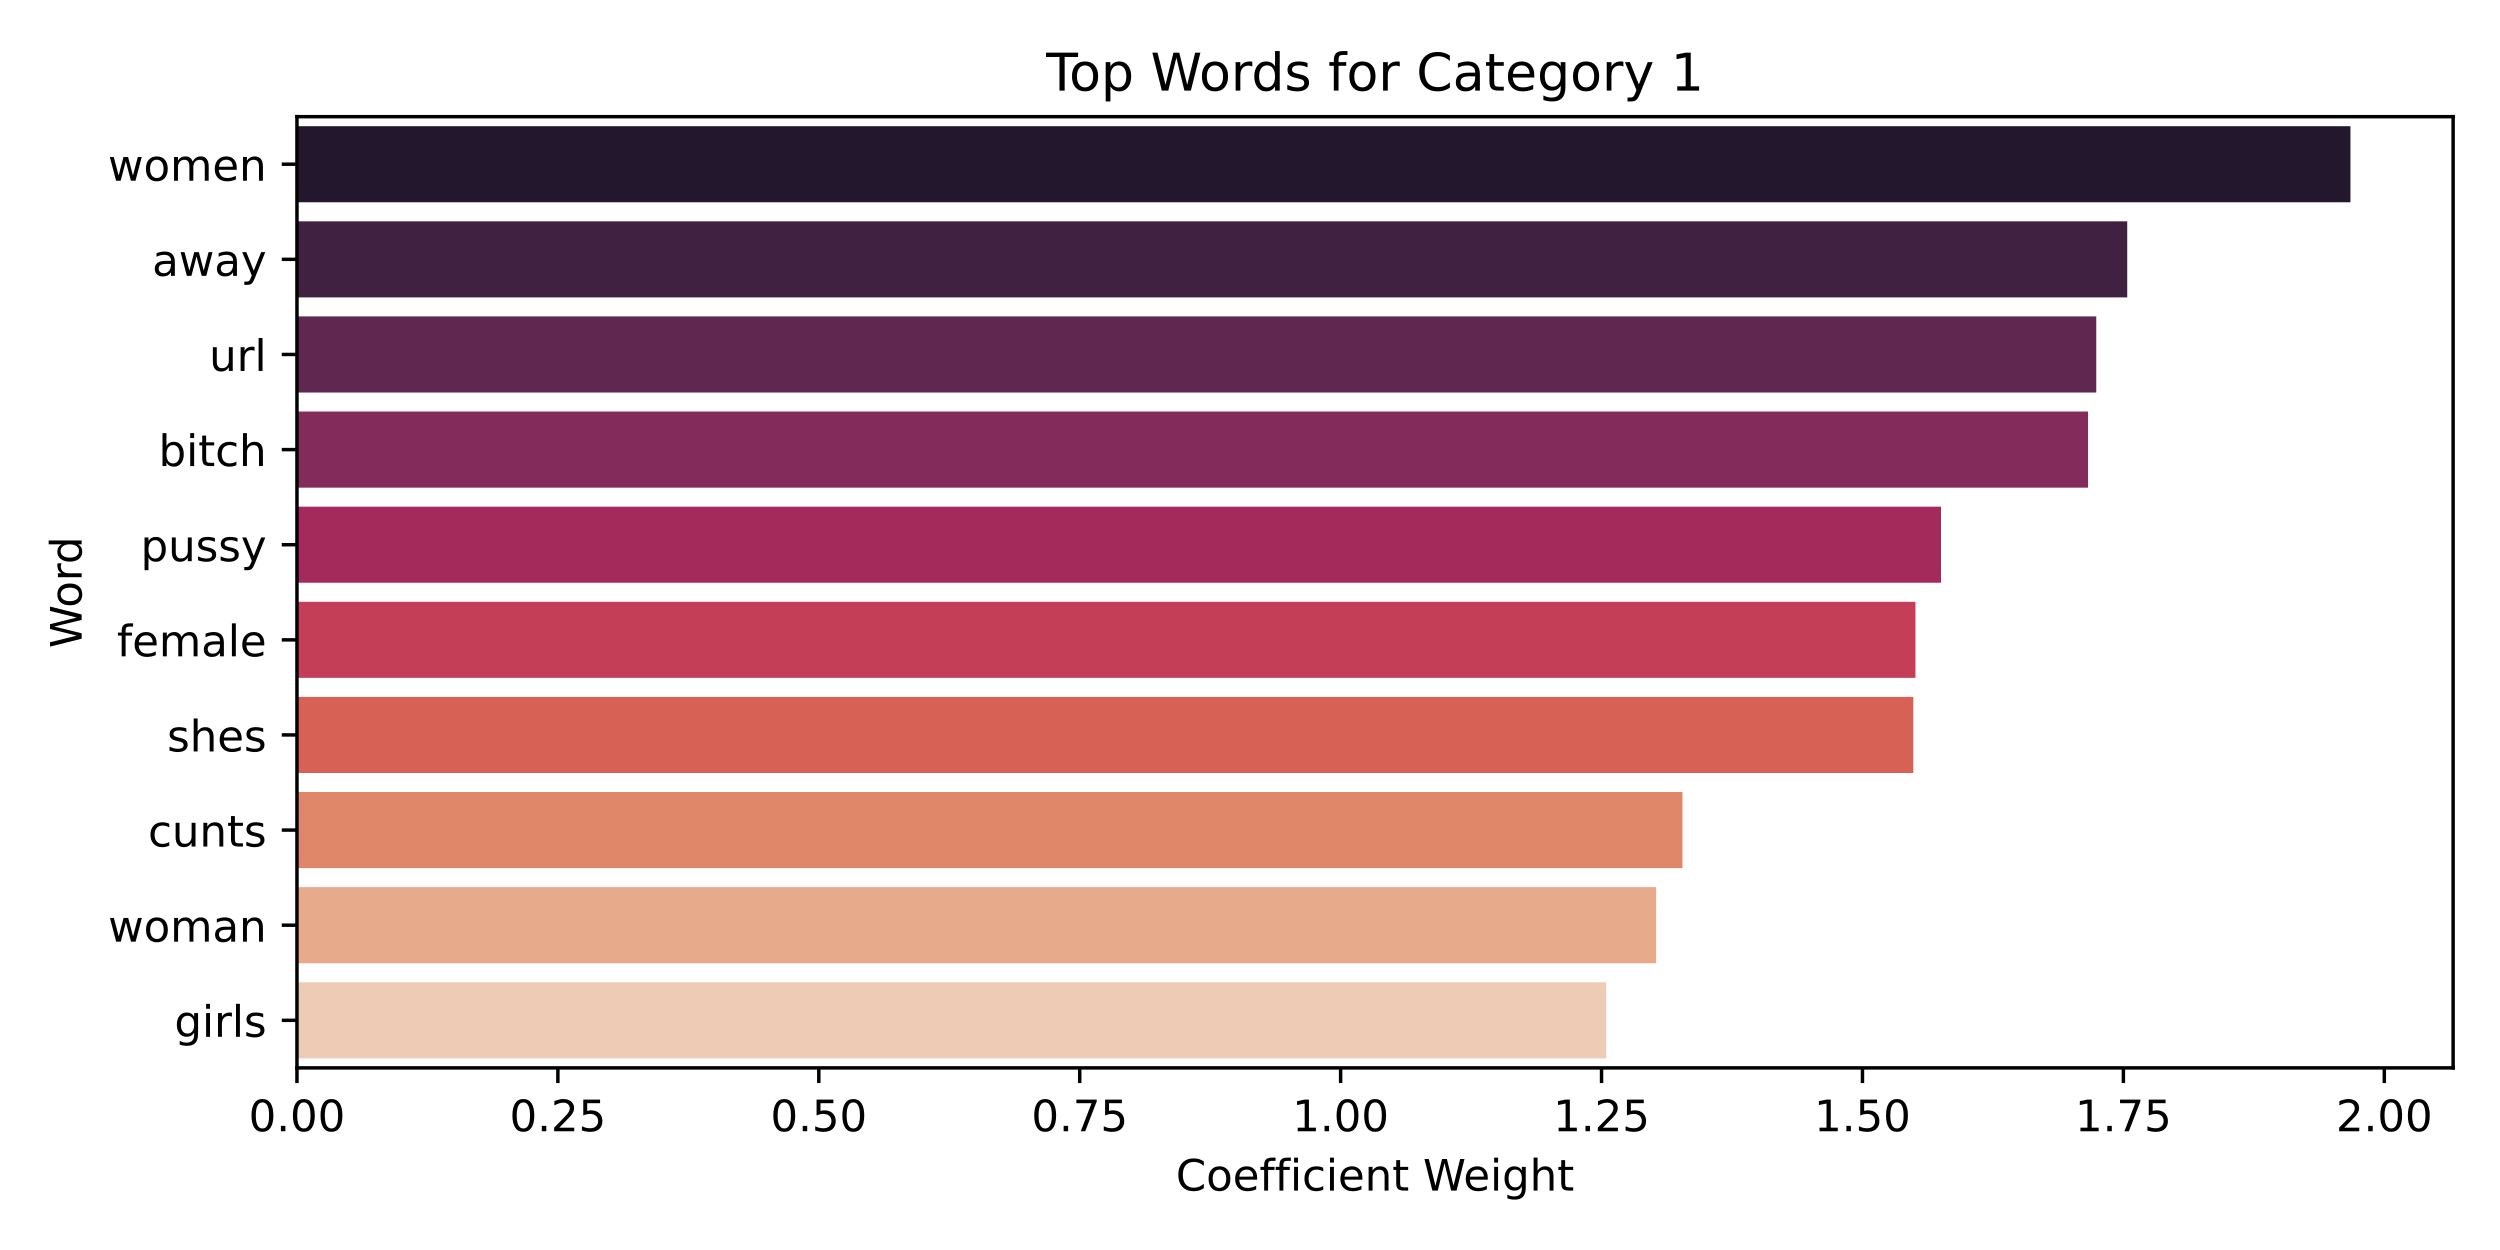
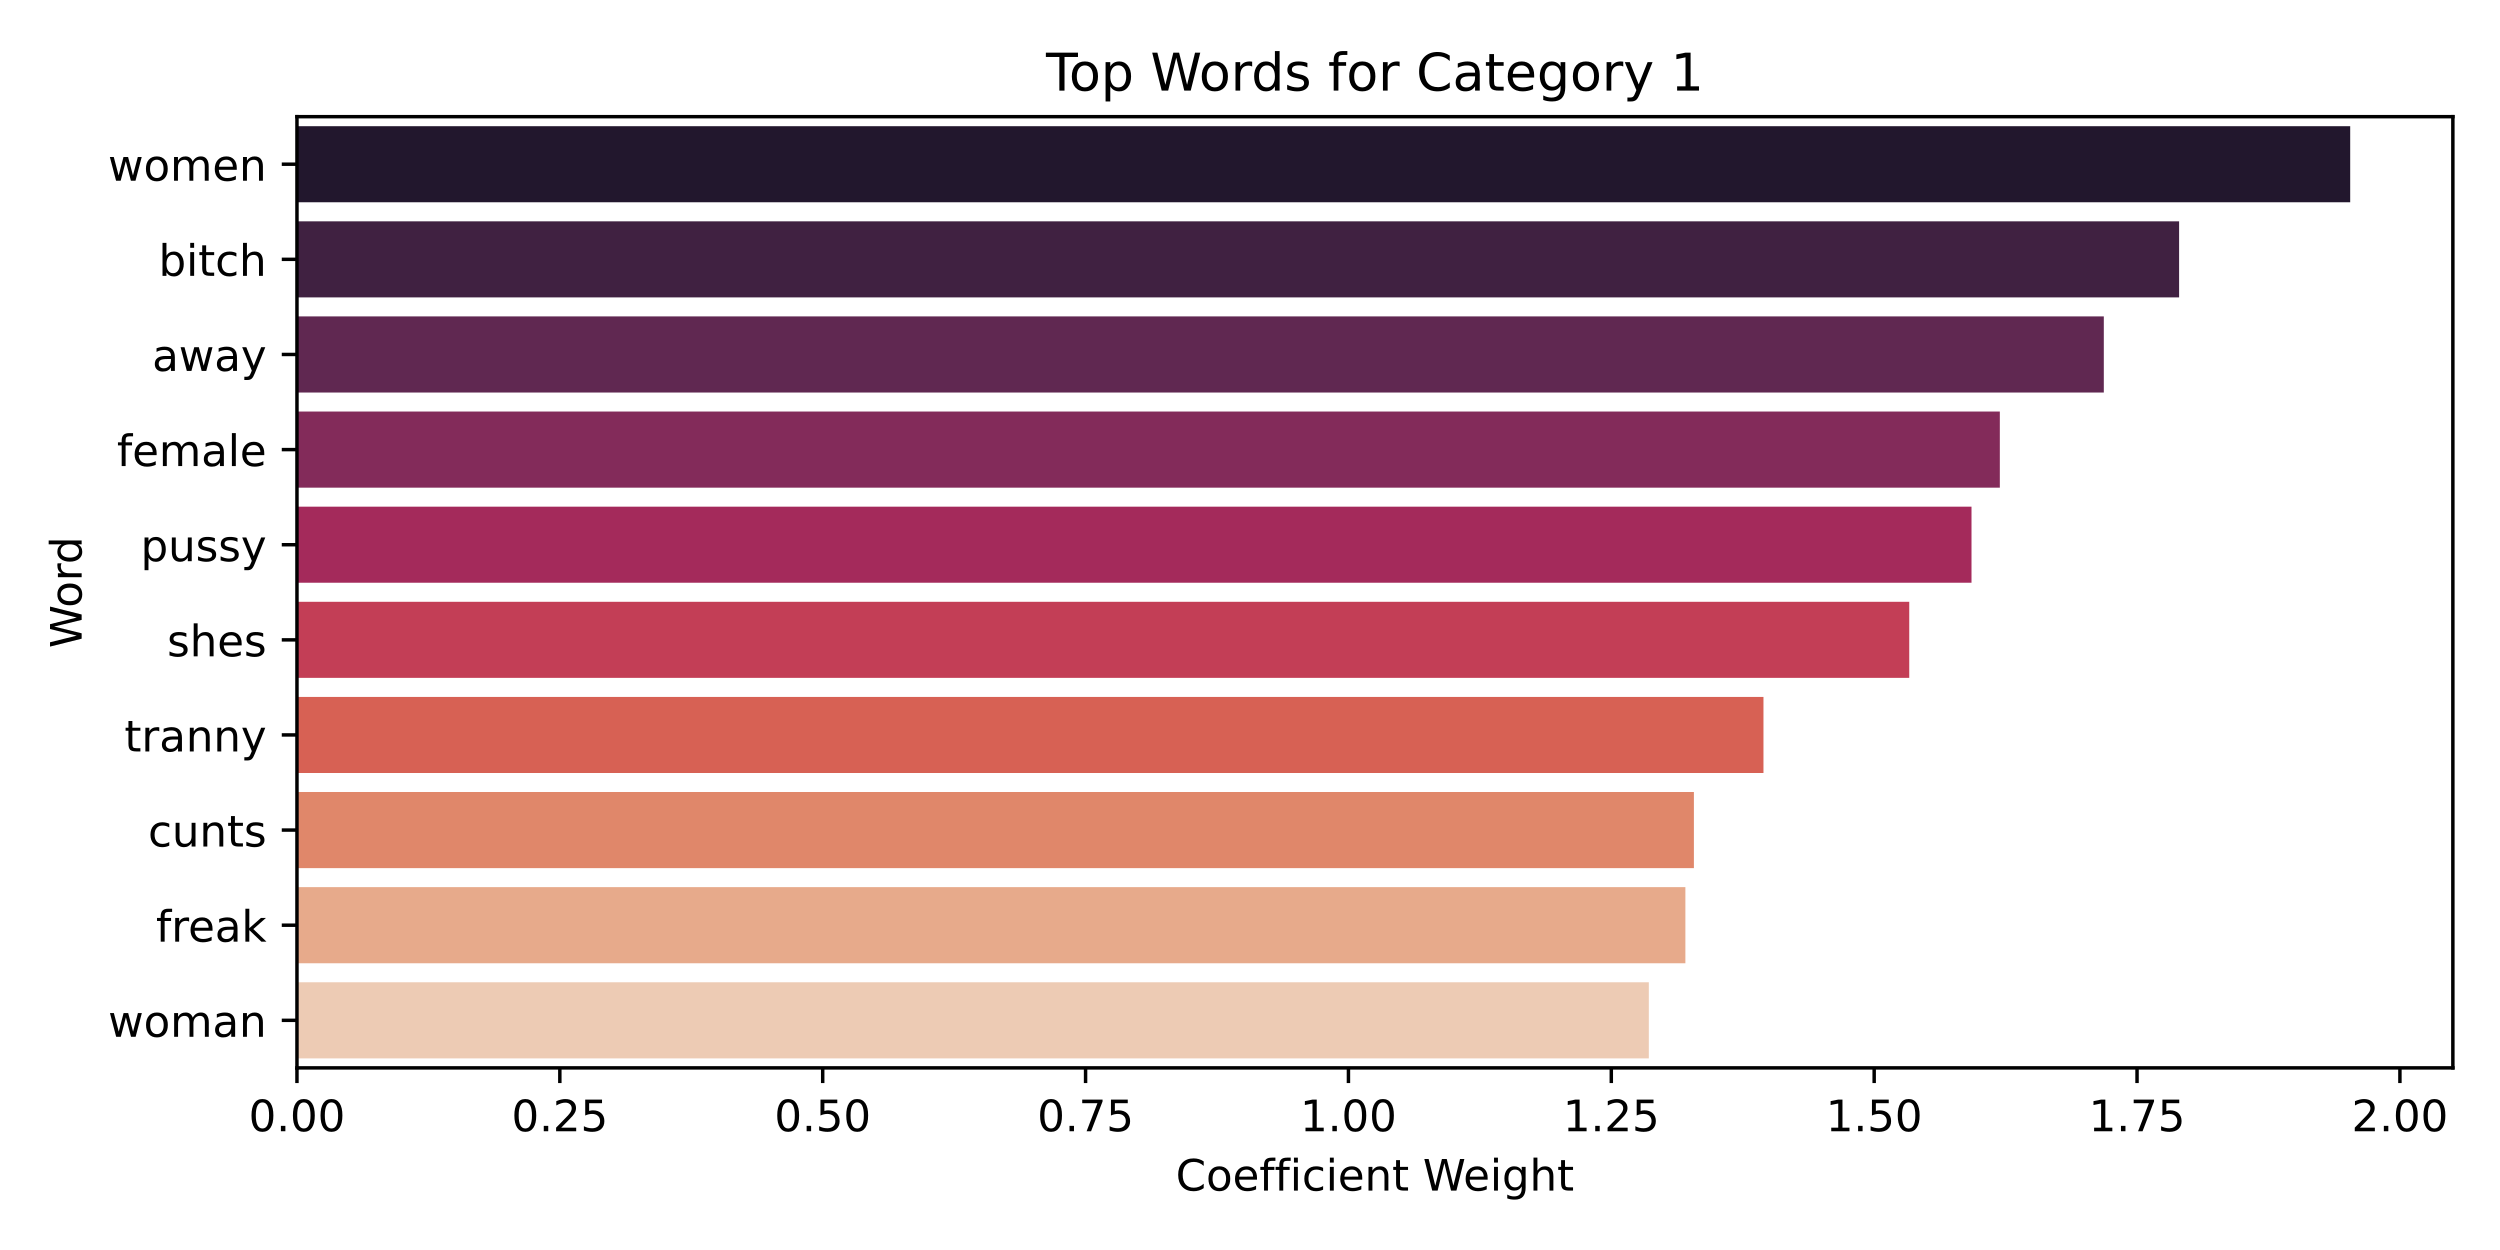
<svg xmlns="http://www.w3.org/2000/svg" xmlns:xlink="http://www.w3.org/1999/xlink" width="576pt" height="288pt" viewBox="0 0 576 288" version="1.1">
  <defs>
    <style type="text/css">*{stroke-linejoin: round; stroke-linecap: butt}</style>
  </defs>
  <g id="figure_1">
    <g id="patch_1">
      <path d="M 0 288  L 576 288  L 576 0  L 0 0  z " style="fill: #ffffff" />
    </g>
    <g id="axes_1">
      <g id="patch_2">
-         <path d="M 68.42 246.04  L 565.2 246.04  L 565.2 26.88  L 68.42 26.88  z " style="fill: #ffffff" />
+         <path d="M 68.42 246.04  L 565.14 246.04  L 565.14 26.88  L 68.42 26.88  z " style="fill: #ffffff" />
      </g>
      <g id="patch_3">
-         <path d="M 68.42 29.072  L 541.544 29.072  L 541.544 46.604  L 68.42 46.604  z " clip-path="url(#peabfa1c159)" style="fill: #22172d" />
+         <path d="M 68.42 29.072  L 541.486 29.072  L 541.486 46.604  L 68.42 46.604  z " clip-path="url(#p0c56b482a0)" style="fill: #22172d" />
      </g>
      <g id="patch_4">
-         <path d="M 68.42 50.988  L 490.115 50.988  L 490.115 68.52  L 68.42 68.52  z " clip-path="url(#peabfa1c159)" style="fill: #402141" />
+         <path d="M 68.42 50.988  L 502.064 50.988  L 502.064 68.52  L 68.42 68.52  z " clip-path="url(#p0c56b482a0)" style="fill: #402141" />
      </g>
      <g id="patch_5">
-         <path d="M 68.42 72.904  L 482.981 72.904  L 482.981 90.436  L 68.42 90.436  z " clip-path="url(#peabfa1c159)" style="fill: #602851" />
+         <path d="M 68.42 72.904  L 484.718 72.904  L 484.718 90.436  L 68.42 90.436  z " clip-path="url(#p0c56b482a0)" style="fill: #602851" />
      </g>
      <g id="patch_6">
-         <path d="M 68.42 94.82  L 481.088 94.82  L 481.088 112.352  L 68.42 112.352  z " clip-path="url(#peabfa1c159)" style="fill: #832b5a" />
+         <path d="M 68.42 94.82  L 460.761 94.82  L 460.761 112.352  L 68.42 112.352  z " clip-path="url(#p0c56b482a0)" style="fill: #832b5a" />
      </g>
      <g id="patch_7">
-         <path d="M 68.42 116.736  L 447.207 116.736  L 447.207 134.268  L 68.42 134.268  z " clip-path="url(#peabfa1c159)" style="fill: #a42a5b" />
+         <path d="M 68.42 116.736  L 454.235 116.736  L 454.235 134.268  L 68.42 134.268  z " clip-path="url(#p0c56b482a0)" style="fill: #a42a5b" />
      </g>
      <g id="patch_8">
-         <path d="M 68.42 138.652  L 441.323 138.652  L 441.323 156.184  L 68.42 156.184  z " clip-path="url(#peabfa1c159)" style="fill: #c33e56" />
+         <path d="M 68.42 138.652  L 439.891 138.652  L 439.891 156.184  L 68.42 156.184  z " clip-path="url(#p0c56b482a0)" style="fill: #c33e56" />
      </g>
      <g id="patch_9">
-         <path d="M 68.42 160.568  L 440.831 160.568  L 440.831 178.1  L 68.42 178.1  z " clip-path="url(#peabfa1c159)" style="fill: #d76154" />
+         <path d="M 68.42 160.568  L 406.302 160.568  L 406.302 178.1  L 68.42 178.1  z " clip-path="url(#p0c56b482a0)" style="fill: #d76154" />
      </g>
      <g id="patch_10">
-         <path d="M 68.42 182.484  L 387.643 182.484  L 387.643 200.016  L 68.42 200.016  z " clip-path="url(#peabfa1c159)" style="fill: #e0876a" />
+         <path d="M 68.42 182.484  L 390.274 182.484  L 390.274 200.016  L 68.42 200.016  z " clip-path="url(#p0c56b482a0)" style="fill: #e0876a" />
      </g>
      <g id="patch_11">
-         <path d="M 68.42 204.4  L 381.582 204.4  L 381.582 221.932  L 68.42 221.932  z " clip-path="url(#peabfa1c159)" style="fill: #e7aa8b" />
+         <path d="M 68.42 204.4  L 388.312 204.4  L 388.312 221.932  L 68.42 221.932  z " clip-path="url(#p0c56b482a0)" style="fill: #e7aa8b" />
      </g>
      <g id="patch_12">
-         <path d="M 68.42 226.316  L 370.076 226.316  L 370.076 243.848  L 68.42 243.848  z " clip-path="url(#peabfa1c159)" style="fill: #edcbb4" />
+         <path d="M 68.42 226.316  L 379.891 226.316  L 379.891 243.848  L 68.42 243.848  z " clip-path="url(#p0c56b482a0)" style="fill: #edcbb4" />
      </g>
      <g id="matplotlib.axis_1">
        <g id="xtick_1">
          <g id="line2d_1">
            <defs>
-               <path id="m243bfd0147" d="M 0 0  L 0 3.5  " style="stroke: #000000; stroke-width: 0.8" />
+               <path id="m1b0f724d17" d="M 0 0  L 0 3.5  " style="stroke: #000000; stroke-width: 0.8" />
            </defs>
            <g>
-               <use xlink:href="#m243bfd0147" x="68.42" y="246.04" style="stroke: #000000; stroke-width: 0.8" />
+               <use xlink:href="#m1b0f724d17" x="68.42" y="246.04" style="stroke: #000000; stroke-width: 0.8" />
            </g>
          </g>
          <g id="text_1">
            <g transform="translate(57.28719 260.6384) scale(0.1 -0.1)">
              <defs>
                <path id="DejaVuSans-30" d="M 2034 4250  Q 1547 4250 1301 3770  Q 1056 3291 1056 2328  Q 1056 1369 1301 889  Q 1547 409 2034 409  Q 2525 409 2770 889  Q 3016 1369 3016 2328  Q 3016 3291 2770 3770  Q 2525 4250 2034 4250  z M 2034 4750  Q 2819 4750 3233 4129  Q 3647 3509 3647 2328  Q 3647 1150 3233 529  Q 2819 -91 2034 -91  Q 1250 -91 836 529  Q 422 1150 422 2328  Q 422 3509 836 4129  Q 1250 4750 2034 4750  z " transform="scale(0.015625)" />
                <path id="DejaVuSans-2e" d="M 684 794  L 1344 794  L 1344 0  L 684 0  L 684 794  z " transform="scale(0.015625)" />
              </defs>
              <use xlink:href="#DejaVuSans-30" />
              <use xlink:href="#DejaVuSans-2e" transform="translate(63.62305 0)" />
              <use xlink:href="#DejaVuSans-30" transform="translate(95.41016 0)" />
              <use xlink:href="#DejaVuSans-30" transform="translate(159.0332 0)" />
            </g>
          </g>
        </g>
        <g id="xtick_2">
          <g id="line2d_2">
            <g>
-               <use xlink:href="#m243bfd0147" x="128.535" y="246.04" style="stroke: #000000; stroke-width: 0.8" />
+               <use xlink:href="#m1b0f724d17" x="128.985" y="246.04" style="stroke: #000000; stroke-width: 0.8" />
            </g>
          </g>
          <g id="text_2">
-             <g transform="translate(117.4024 260.6384) scale(0.1 -0.1)">
+             <g transform="translate(117.8521 260.6384) scale(0.1 -0.1)">
              <defs>
                <path id="DejaVuSans-32" d="M 1228 531  L 3431 531  L 3431 0  L 469 0  L 469 531  Q 828 903 1448 1529  Q 2069 2156 2228 2338  Q 2531 2678 2651 2914  Q 2772 3150 2772 3378  Q 2772 3750 2511 3984  Q 2250 4219 1831 4219  Q 1534 4219 1204 4116  Q 875 4013 500 3803  L 500 4441  Q 881 4594 1212 4672  Q 1544 4750 1819 4750  Q 2544 4750 2975 4387  Q 3406 4025 3406 3419  Q 3406 3131 3298 2873  Q 3191 2616 2906 2266  Q 2828 2175 2409 1742  Q 1991 1309 1228 531  z " transform="scale(0.015625)" />
                <path id="DejaVuSans-35" d="M 691 4666  L 3169 4666  L 3169 4134  L 1269 4134  L 1269 2991  Q 1406 3038 1543 3061  Q 1681 3084 1819 3084  Q 2600 3084 3056 2656  Q 3513 2228 3513 1497  Q 3513 744 3044 326  Q 2575 -91 1722 -91  Q 1428 -91 1123 -41  Q 819 9 494 109  L 494 744  Q 775 591 1075 516  Q 1375 441 1709 441  Q 2250 441 2565 725  Q 2881 1009 2881 1497  Q 2881 1984 2565 2268  Q 2250 2553 1709 2553  Q 1456 2553 1204 2497  Q 953 2441 691 2322  L 691 4666  z " transform="scale(0.015625)" />
              </defs>
              <use xlink:href="#DejaVuSans-30" />
              <use xlink:href="#DejaVuSans-2e" transform="translate(63.62305 0)" />
              <use xlink:href="#DejaVuSans-32" transform="translate(95.41016 0)" />
              <use xlink:href="#DejaVuSans-35" transform="translate(159.0332 0)" />
            </g>
          </g>
        </g>
        <g id="xtick_3">
          <g id="line2d_3">
            <g>
-               <use xlink:href="#m243bfd0147" x="188.651" y="246.04" style="stroke: #000000; stroke-width: 0.8" />
+               <use xlink:href="#m1b0f724d17" x="189.55" y="246.04" style="stroke: #000000; stroke-width: 0.8" />
            </g>
          </g>
          <g id="text_3">
-             <g transform="translate(177.5177 260.6384) scale(0.1 -0.1)">
+             <g transform="translate(178.4169 260.6384) scale(0.1 -0.1)">
              <use xlink:href="#DejaVuSans-30" />
              <use xlink:href="#DejaVuSans-2e" transform="translate(63.62305 0)" />
              <use xlink:href="#DejaVuSans-35" transform="translate(95.41016 0)" />
              <use xlink:href="#DejaVuSans-30" transform="translate(159.0332 0)" />
            </g>
          </g>
        </g>
        <g id="xtick_4">
          <g id="line2d_4">
            <g>
-               <use xlink:href="#m243bfd0147" x="248.766" y="246.04" style="stroke: #000000; stroke-width: 0.8" />
+               <use xlink:href="#m1b0f724d17" x="250.115" y="246.04" style="stroke: #000000; stroke-width: 0.8" />
            </g>
          </g>
          <g id="text_4">
-             <g transform="translate(237.633 260.6384) scale(0.1 -0.1)">
+             <g transform="translate(238.9818 260.6384) scale(0.1 -0.1)">
              <defs>
                <path id="DejaVuSans-37" d="M 525 4666  L 3525 4666  L 3525 4397  L 1831 0  L 1172 0  L 2766 4134  L 525 4134  L 525 4666  z " transform="scale(0.015625)" />
              </defs>
              <use xlink:href="#DejaVuSans-30" />
              <use xlink:href="#DejaVuSans-2e" transform="translate(63.62305 0)" />
              <use xlink:href="#DejaVuSans-37" transform="translate(95.41016 0)" />
              <use xlink:href="#DejaVuSans-35" transform="translate(159.0332 0)" />
            </g>
          </g>
        </g>
        <g id="xtick_5">
          <g id="line2d_5">
            <g>
-               <use xlink:href="#m243bfd0147" x="308.881" y="246.04" style="stroke: #000000; stroke-width: 0.8" />
+               <use xlink:href="#m1b0f724d17" x="310.68" y="246.04" style="stroke: #000000; stroke-width: 0.8" />
            </g>
          </g>
          <g id="text_5">
-             <g transform="translate(297.7482 260.6384) scale(0.1 -0.1)">
+             <g transform="translate(299.5467 260.6384) scale(0.1 -0.1)">
              <defs>
                <path id="DejaVuSans-31" d="M 794 531  L 1825 531  L 1825 4091  L 703 3866  L 703 4441  L 1819 4666  L 2450 4666  L 2450 531  L 3481 531  L 3481 0  L 794 0  L 794 531  z " transform="scale(0.015625)" />
              </defs>
              <use xlink:href="#DejaVuSans-31" />
              <use xlink:href="#DejaVuSans-2e" transform="translate(63.62305 0)" />
              <use xlink:href="#DejaVuSans-30" transform="translate(95.41016 0)" />
              <use xlink:href="#DejaVuSans-30" transform="translate(159.0332 0)" />
            </g>
          </g>
        </g>
        <g id="xtick_6">
          <g id="line2d_6">
            <g>
-               <use xlink:href="#m243bfd0147" x="368.996" y="246.04" style="stroke: #000000; stroke-width: 0.8" />
+               <use xlink:href="#m1b0f724d17" x="371.244" y="246.04" style="stroke: #000000; stroke-width: 0.8" />
            </g>
          </g>
          <g id="text_6">
-             <g transform="translate(357.8635 260.6384) scale(0.1 -0.1)">
+             <g transform="translate(360.1116 260.6384) scale(0.1 -0.1)">
              <use xlink:href="#DejaVuSans-31" />
              <use xlink:href="#DejaVuSans-2e" transform="translate(63.62305 0)" />
              <use xlink:href="#DejaVuSans-32" transform="translate(95.41016 0)" />
              <use xlink:href="#DejaVuSans-35" transform="translate(159.0332 0)" />
            </g>
          </g>
        </g>
        <g id="xtick_7">
          <g id="line2d_7">
            <g>
-               <use xlink:href="#m243bfd0147" x="429.112" y="246.04" style="stroke: #000000; stroke-width: 0.8" />
+               <use xlink:href="#m1b0f724d17" x="431.809" y="246.04" style="stroke: #000000; stroke-width: 0.8" />
            </g>
          </g>
          <g id="text_7">
-             <g transform="translate(417.9788 260.6384) scale(0.1 -0.1)">
+             <g transform="translate(420.6764 260.6384) scale(0.1 -0.1)">
              <use xlink:href="#DejaVuSans-31" />
              <use xlink:href="#DejaVuSans-2e" transform="translate(63.62305 0)" />
              <use xlink:href="#DejaVuSans-35" transform="translate(95.41016 0)" />
              <use xlink:href="#DejaVuSans-30" transform="translate(159.0332 0)" />
            </g>
          </g>
        </g>
        <g id="xtick_8">
          <g id="line2d_8">
            <g>
-               <use xlink:href="#m243bfd0147" x="489.227" y="246.04" style="stroke: #000000; stroke-width: 0.8" />
+               <use xlink:href="#m1b0f724d17" x="492.374" y="246.04" style="stroke: #000000; stroke-width: 0.8" />
            </g>
          </g>
          <g id="text_8">
-             <g transform="translate(478.094 260.6384) scale(0.1 -0.1)">
+             <g transform="translate(481.2413 260.6384) scale(0.1 -0.1)">
              <use xlink:href="#DejaVuSans-31" />
              <use xlink:href="#DejaVuSans-2e" transform="translate(63.62305 0)" />
              <use xlink:href="#DejaVuSans-37" transform="translate(95.41016 0)" />
              <use xlink:href="#DejaVuSans-35" transform="translate(159.0332 0)" />
            </g>
          </g>
        </g>
        <g id="xtick_9">
          <g id="line2d_9">
            <g>
-               <use xlink:href="#m243bfd0147" x="549.342" y="246.04" style="stroke: #000000; stroke-width: 0.8" />
+               <use xlink:href="#m1b0f724d17" x="552.939" y="246.04" style="stroke: #000000; stroke-width: 0.8" />
            </g>
          </g>
          <g id="text_9">
-             <g transform="translate(538.2093 260.6384) scale(0.1 -0.1)">
+             <g transform="translate(541.8062 260.6384) scale(0.1 -0.1)">
              <use xlink:href="#DejaVuSans-32" />
              <use xlink:href="#DejaVuSans-2e" transform="translate(63.62305 0)" />
              <use xlink:href="#DejaVuSans-30" transform="translate(95.41016 0)" />
              <use xlink:href="#DejaVuSans-30" transform="translate(159.0332 0)" />
            </g>
          </g>
        </g>
        <g id="text_10">
-           <g transform="translate(270.9217 274.3166) scale(0.1 -0.1)">
+           <g transform="translate(270.8916 274.3166) scale(0.1 -0.1)">
            <defs>
              <path id="DejaVuSans-43" d="M 4122 4306  L 4122 3641  Q 3803 3938 3442 4084  Q 3081 4231 2675 4231  Q 1875 4231 1450 3742  Q 1025 3253 1025 2328  Q 1025 1406 1450 917  Q 1875 428 2675 428  Q 3081 428 3442 575  Q 3803 722 4122 1019  L 4122 359  Q 3791 134 3420 21  Q 3050 -91 2638 -91  Q 1578 -91 968 557  Q 359 1206 359 2328  Q 359 3453 968 4101  Q 1578 4750 2638 4750  Q 3056 4750 3426 4639  Q 3797 4528 4122 4306  z " transform="scale(0.015625)" />
              <path id="DejaVuSans-6f" d="M 1959 3097  Q 1497 3097 1228 2736  Q 959 2375 959 1747  Q 959 1119 1226 758  Q 1494 397 1959 397  Q 2419 397 2687 759  Q 2956 1122 2956 1747  Q 2956 2369 2687 2733  Q 2419 3097 1959 3097  z M 1959 3584  Q 2709 3584 3137 3096  Q 3566 2609 3566 1747  Q 3566 888 3137 398  Q 2709 -91 1959 -91  Q 1206 -91 779 398  Q 353 888 353 1747  Q 353 2609 779 3096  Q 1206 3584 1959 3584  z " transform="scale(0.015625)" />
              <path id="DejaVuSans-65" d="M 3597 1894  L 3597 1613  L 953 1613  Q 991 1019 1311 708  Q 1631 397 2203 397  Q 2534 397 2845 478  Q 3156 559 3463 722  L 3463 178  Q 3153 47 2828 -22  Q 2503 -91 2169 -91  Q 1331 -91 842 396  Q 353 884 353 1716  Q 353 2575 817 3079  Q 1281 3584 2069 3584  Q 2775 3584 3186 3129  Q 3597 2675 3597 1894  z M 3022 2063  Q 3016 2534 2758 2815  Q 2500 3097 2075 3097  Q 1594 3097 1305 2825  Q 1016 2553 972 2059  L 3022 2063  z " transform="scale(0.015625)" />
              <path id="DejaVuSans-66" d="M 2375 4863  L 2375 4384  L 1825 4384  Q 1516 4384 1395 4259  Q 1275 4134 1275 3809  L 1275 3500  L 2222 3500  L 2222 3053  L 1275 3053  L 1275 0  L 697 0  L 697 3053  L 147 3053  L 147 3500  L 697 3500  L 697 3744  Q 697 4328 969 4595  Q 1241 4863 1831 4863  L 2375 4863  z " transform="scale(0.015625)" />
              <path id="DejaVuSans-69" d="M 603 3500  L 1178 3500  L 1178 0  L 603 0  L 603 3500  z M 603 4863  L 1178 4863  L 1178 4134  L 603 4134  L 603 4863  z " transform="scale(0.015625)" />
              <path id="DejaVuSans-63" d="M 3122 3366  L 3122 2828  Q 2878 2963 2633 3030  Q 2388 3097 2138 3097  Q 1578 3097 1268 2742  Q 959 2388 959 1747  Q 959 1106 1268 751  Q 1578 397 2138 397  Q 2388 397 2633 464  Q 2878 531 3122 666  L 3122 134  Q 2881 22 2623 -34  Q 2366 -91 2075 -91  Q 1284 -91 818 406  Q 353 903 353 1747  Q 353 2603 823 3093  Q 1294 3584 2113 3584  Q 2378 3584 2631 3529  Q 2884 3475 3122 3366  z " transform="scale(0.015625)" />
              <path id="DejaVuSans-6e" d="M 3513 2113  L 3513 0  L 2938 0  L 2938 2094  Q 2938 2591 2744 2837  Q 2550 3084 2163 3084  Q 1697 3084 1428 2787  Q 1159 2491 1159 1978  L 1159 0  L 581 0  L 581 3500  L 1159 3500  L 1159 2956  Q 1366 3272 1645 3428  Q 1925 3584 2291 3584  Q 2894 3584 3203 3211  Q 3513 2838 3513 2113  z " transform="scale(0.015625)" />
              <path id="DejaVuSans-74" d="M 1172 4494  L 1172 3500  L 2356 3500  L 2356 3053  L 1172 3053  L 1172 1153  Q 1172 725 1289 603  Q 1406 481 1766 481  L 2356 481  L 2356 0  L 1766 0  Q 1100 0 847 248  Q 594 497 594 1153  L 594 3053  L 172 3053  L 172 3500  L 594 3500  L 594 4494  L 1172 4494  z " transform="scale(0.015625)" />
              <path id="DejaVuSans-20" transform="scale(0.015625)" />
              <path id="DejaVuSans-57" d="M 213 4666  L 850 4666  L 1831 722  L 2809 4666  L 3519 4666  L 4500 722  L 5478 4666  L 6119 4666  L 4947 0  L 4153 0  L 3169 4050  L 2175 0  L 1381 0  L 213 4666  z " transform="scale(0.015625)" />
              <path id="DejaVuSans-67" d="M 2906 1791  Q 2906 2416 2648 2759  Q 2391 3103 1925 3103  Q 1463 3103 1205 2759  Q 947 2416 947 1791  Q 947 1169 1205 825  Q 1463 481 1925 481  Q 2391 481 2648 825  Q 2906 1169 2906 1791  z M 3481 434  Q 3481 -459 3084 -895  Q 2688 -1331 1869 -1331  Q 1566 -1331 1297 -1286  Q 1028 -1241 775 -1147  L 775 -588  Q 1028 -725 1275 -790  Q 1522 -856 1778 -856  Q 2344 -856 2625 -561  Q 2906 -266 2906 331  L 2906 616  Q 2728 306 2450 153  Q 2172 0 1784 0  Q 1141 0 747 490  Q 353 981 353 1791  Q 353 2603 747 3093  Q 1141 3584 1784 3584  Q 2172 3584 2450 3431  Q 2728 3278 2906 2969  L 2906 3500  L 3481 3500  L 3481 434  z " transform="scale(0.015625)" />
              <path id="DejaVuSans-68" d="M 3513 2113  L 3513 0  L 2938 0  L 2938 2094  Q 2938 2591 2744 2837  Q 2550 3084 2163 3084  Q 1697 3084 1428 2787  Q 1159 2491 1159 1978  L 1159 0  L 581 0  L 581 4863  L 1159 4863  L 1159 2956  Q 1366 3272 1645 3428  Q 1925 3584 2291 3584  Q 2894 3584 3203 3211  Q 3513 2838 3513 2113  z " transform="scale(0.015625)" />
            </defs>
            <use xlink:href="#DejaVuSans-43" />
            <use xlink:href="#DejaVuSans-6f" transform="translate(69.82422 0)" />
            <use xlink:href="#DejaVuSans-65" transform="translate(131.0059 0)" />
            <use xlink:href="#DejaVuSans-66" transform="translate(192.5293 0)" />
            <use xlink:href="#DejaVuSans-66" transform="translate(227.7344 0)" />
            <use xlink:href="#DejaVuSans-69" transform="translate(262.9395 0)" />
            <use xlink:href="#DejaVuSans-63" transform="translate(290.7227 0)" />
            <use xlink:href="#DejaVuSans-69" transform="translate(345.7031 0)" />
            <use xlink:href="#DejaVuSans-65" transform="translate(373.4863 0)" />
            <use xlink:href="#DejaVuSans-6e" transform="translate(435.0098 0)" />
            <use xlink:href="#DejaVuSans-74" transform="translate(498.3887 0)" />
            <use xlink:href="#DejaVuSans-20" transform="translate(537.5977 0)" />
            <use xlink:href="#DejaVuSans-57" transform="translate(569.3848 0)" />
            <use xlink:href="#DejaVuSans-65" transform="translate(662.3867 0)" />
            <use xlink:href="#DejaVuSans-69" transform="translate(723.9102 0)" />
            <use xlink:href="#DejaVuSans-67" transform="translate(751.6934 0)" />
            <use xlink:href="#DejaVuSans-68" transform="translate(815.1699 0)" />
            <use xlink:href="#DejaVuSans-74" transform="translate(878.5488 0)" />
          </g>
        </g>
      </g>
      <g id="matplotlib.axis_2">
        <g id="ytick_1">
          <g id="line2d_10">
            <defs>
-               <path id="m46f5276856" d="M 0 0  L -3.5 0  " style="stroke: #000000; stroke-width: 0.8" />
+               <path id="mfa5c049ee3" d="M 0 0  L -3.5 0  " style="stroke: #000000; stroke-width: 0.8" />
            </defs>
            <g>
-               <use xlink:href="#m46f5276856" x="68.42" y="37.838" style="stroke: #000000; stroke-width: 0.8" />
+               <use xlink:href="#mfa5c049ee3" x="68.42" y="37.838" style="stroke: #000000; stroke-width: 0.8" />
            </g>
          </g>
          <g id="text_11">
            <g transform="translate(24.89187 41.63722) scale(0.1 -0.1)">
              <defs>
                <path id="DejaVuSans-77" d="M 269 3500  L 844 3500  L 1563 769  L 2278 3500  L 2956 3500  L 3675 769  L 4391 3500  L 4966 3500  L 4050 0  L 3372 0  L 2619 2869  L 1863 0  L 1184 0  L 269 3500  z " transform="scale(0.015625)" />
                <path id="DejaVuSans-6d" d="M 3328 2828  Q 3544 3216 3844 3400  Q 4144 3584 4550 3584  Q 5097 3584 5394 3201  Q 5691 2819 5691 2113  L 5691 0  L 5113 0  L 5113 2094  Q 5113 2597 4934 2840  Q 4756 3084 4391 3084  Q 3944 3084 3684 2787  Q 3425 2491 3425 1978  L 3425 0  L 2847 0  L 2847 2094  Q 2847 2600 2669 2842  Q 2491 3084 2119 3084  Q 1678 3084 1418 2786  Q 1159 2488 1159 1978  L 1159 0  L 581 0  L 581 3500  L 1159 3500  L 1159 2956  Q 1356 3278 1631 3431  Q 1906 3584 2284 3584  Q 2666 3584 2933 3390  Q 3200 3197 3328 2828  z " transform="scale(0.015625)" />
              </defs>
              <use xlink:href="#DejaVuSans-77" />
              <use xlink:href="#DejaVuSans-6f" transform="translate(81.78711 0)" />
              <use xlink:href="#DejaVuSans-6d" transform="translate(142.9688 0)" />
              <use xlink:href="#DejaVuSans-65" transform="translate(240.3809 0)" />
              <use xlink:href="#DejaVuSans-6e" transform="translate(301.9043 0)" />
            </g>
          </g>
        </g>
        <g id="ytick_2">
          <g id="line2d_11">
            <g>
-               <use xlink:href="#m46f5276856" x="68.42" y="59.754" style="stroke: #000000; stroke-width: 0.8" />
+               <use xlink:href="#mfa5c049ee3" x="68.42" y="59.754" style="stroke: #000000; stroke-width: 0.8" />
            </g>
          </g>
          <g id="text_12">
-             <g transform="translate(35.06688 63.55322) scale(0.1 -0.1)">
-               <defs>
-                 <path id="DejaVuSans-61" d="M 2194 1759  Q 1497 1759 1228 1600  Q 959 1441 959 1056  Q 959 750 1161 570  Q 1363 391 1709 391  Q 2188 391 2477 730  Q 2766 1069 2766 1631  L 2766 1759  L 2194 1759  z M 3341 1997  L 3341 0  L 2766 0  L 2766 531  Q 2569 213 2275 61  Q 1981 -91 1556 -91  Q 1019 -91 701 211  Q 384 513 384 1019  Q 384 1609 779 1909  Q 1175 2209 1959 2209  L 2766 2209  L 2766 2266  Q 2766 2663 2505 2880  Q 2244 3097 1772 3097  Q 1472 3097 1187 3025  Q 903 2953 641 2809  L 641 3341  Q 956 3463 1253 3523  Q 1550 3584 1831 3584  Q 2591 3584 2966 3190  Q 3341 2797 3341 1997  z " transform="scale(0.015625)" />
-                 <path id="DejaVuSans-79" d="M 2059 -325  Q 1816 -950 1584 -1140  Q 1353 -1331 966 -1331  L 506 -1331  L 506 -850  L 844 -850  Q 1081 -850 1212 -737  Q 1344 -625 1503 -206  L 1606 56  L 191 3500  L 800 3500  L 1894 763  L 2988 3500  L 3597 3500  L 2059 -325  z " transform="scale(0.015625)" />
-               </defs>
-               <use xlink:href="#DejaVuSans-61" />
-               <use xlink:href="#DejaVuSans-77" transform="translate(61.2793 0)" />
-               <use xlink:href="#DejaVuSans-61" transform="translate(143.0664 0)" />
-               <use xlink:href="#DejaVuSans-79" transform="translate(204.3457 0)" />
-             </g>
-           </g>
-         </g>
-         <g id="ytick_3">
-           <g id="line2d_12">
-             <g>
-               <use xlink:href="#m46f5276856" x="68.42" y="81.67" style="stroke: #000000; stroke-width: 0.8" />
-             </g>
-           </g>
-           <g id="text_13">
-             <g transform="translate(48.19344 85.46922) scale(0.1 -0.1)">
-               <defs>
-                 <path id="DejaVuSans-75" d="M 544 1381  L 544 3500  L 1119 3500  L 1119 1403  Q 1119 906 1312 657  Q 1506 409 1894 409  Q 2359 409 2629 706  Q 2900 1003 2900 1516  L 2900 3500  L 3475 3500  L 3475 0  L 2900 0  L 2900 538  Q 2691 219 2414 64  Q 2138 -91 1772 -91  Q 1169 -91 856 284  Q 544 659 544 1381  z M 1991 3584  L 1991 3584  z " transform="scale(0.015625)" />
-                 <path id="DejaVuSans-72" d="M 2631 2963  Q 2534 3019 2420 3045  Q 2306 3072 2169 3072  Q 1681 3072 1420 2755  Q 1159 2438 1159 1844  L 1159 0  L 581 0  L 581 3500  L 1159 3500  L 1159 2956  Q 1341 3275 1631 3429  Q 1922 3584 2338 3584  Q 2397 3584 2469 3576  Q 2541 3569 2628 3553  L 2631 2963  z " transform="scale(0.015625)" />
-                 <path id="DejaVuSans-6c" d="M 603 4863  L 1178 4863  L 1178 0  L 603 0  L 603 4863  z " transform="scale(0.015625)" />
-               </defs>
-               <use xlink:href="#DejaVuSans-75" />
-               <use xlink:href="#DejaVuSans-72" transform="translate(63.37891 0)" />
-               <use xlink:href="#DejaVuSans-6c" transform="translate(104.4922 0)" />
-             </g>
-           </g>
-         </g>
-         <g id="ytick_4">
-           <g id="line2d_13">
-             <g>
-               <use xlink:href="#m46f5276856" x="68.42" y="103.586" style="stroke: #000000; stroke-width: 0.8" />
-             </g>
-           </g>
-           <g id="text_14">
-             <g transform="translate(36.53719 107.3852) scale(0.1 -0.1)">
+             <g transform="translate(36.53719 63.55322) scale(0.1 -0.1)">
              <defs>
                <path id="DejaVuSans-62" d="M 3116 1747  Q 3116 2381 2855 2742  Q 2594 3103 2138 3103  Q 1681 3103 1420 2742  Q 1159 2381 1159 1747  Q 1159 1113 1420 752  Q 1681 391 2138 391  Q 2594 391 2855 752  Q 3116 1113 3116 1747  z M 1159 2969  Q 1341 3281 1617 3432  Q 1894 3584 2278 3584  Q 2916 3584 3314 3078  Q 3713 2572 3713 1747  Q 3713 922 3314 415  Q 2916 -91 2278 -91  Q 1894 -91 1617 61  Q 1341 213 1159 525  L 1159 0  L 581 0  L 581 4863  L 1159 4863  L 1159 2969  z " transform="scale(0.015625)" />
              </defs>
              <use xlink:href="#DejaVuSans-62" />
              <use xlink:href="#DejaVuSans-69" transform="translate(63.47656 0)" />
              <use xlink:href="#DejaVuSans-74" transform="translate(91.25977 0)" />
              <use xlink:href="#DejaVuSans-63" transform="translate(130.4688 0)" />
              <use xlink:href="#DejaVuSans-68" transform="translate(185.4492 0)" />
            </g>
          </g>
        </g>
-         <g id="ytick_5">
-           <g id="line2d_14">
-             <g>
-               <use xlink:href="#m46f5276856" x="68.42" y="125.502" style="stroke: #000000; stroke-width: 0.8" />
-             </g>
-           </g>
-           <g id="text_15">
-             <g transform="translate(32.39656 129.3012) scale(0.1 -0.1)">
-               <defs>
-                 <path id="DejaVuSans-70" d="M 1159 525  L 1159 -1331  L 581 -1331  L 581 3500  L 1159 3500  L 1159 2969  Q 1341 3281 1617 3432  Q 1894 3584 2278 3584  Q 2916 3584 3314 3078  Q 3713 2572 3713 1747  Q 3713 922 3314 415  Q 2916 -91 2278 -91  Q 1894 -91 1617 61  Q 1341 213 1159 525  z M 3116 1747  Q 3116 2381 2855 2742  Q 2594 3103 2138 3103  Q 1681 3103 1420 2742  Q 1159 2381 1159 1747  Q 1159 1113 1420 752  Q 1681 391 2138 391  Q 2594 391 2855 752  Q 3116 1113 3116 1747  z " transform="scale(0.015625)" />
-                 <path id="DejaVuSans-73" d="M 2834 3397  L 2834 2853  Q 2591 2978 2328 3040  Q 2066 3103 1784 3103  Q 1356 3103 1142 2972  Q 928 2841 928 2578  Q 928 2378 1081 2264  Q 1234 2150 1697 2047  L 1894 2003  Q 2506 1872 2764 1633  Q 3022 1394 3022 966  Q 3022 478 2636 193  Q 2250 -91 1575 -91  Q 1294 -91 989 -36  Q 684 19 347 128  L 347 722  Q 666 556 975 473  Q 1284 391 1588 391  Q 1994 391 2212 530  Q 2431 669 2431 922  Q 2431 1156 2273 1281  Q 2116 1406 1581 1522  L 1381 1569  Q 847 1681 609 1914  Q 372 2147 372 2553  Q 372 3047 722 3315  Q 1072 3584 1716 3584  Q 2034 3584 2315 3537  Q 2597 3491 2834 3397  z " transform="scale(0.015625)" />
-               </defs>
-               <use xlink:href="#DejaVuSans-70" />
-               <use xlink:href="#DejaVuSans-75" transform="translate(63.47656 0)" />
-               <use xlink:href="#DejaVuSans-73" transform="translate(126.8555 0)" />
-               <use xlink:href="#DejaVuSans-73" transform="translate(178.9551 0)" />
-               <use xlink:href="#DejaVuSans-79" transform="translate(231.0547 0)" />
-             </g>
-           </g>
-         </g>
-         <g id="ytick_6">
-           <g id="line2d_15">
-             <g>
-               <use xlink:href="#m46f5276856" x="68.42" y="147.418" style="stroke: #000000; stroke-width: 0.8" />
-             </g>
-           </g>
-           <g id="text_16">
-             <g transform="translate(26.94656 151.2172) scale(0.1 -0.1)">
+         <g id="ytick_3">
+           <g id="line2d_12">
+             <g>
+               <use xlink:href="#mfa5c049ee3" x="68.42" y="81.67" style="stroke: #000000; stroke-width: 0.8" />
+             </g>
+           </g>
+           <g id="text_13">
+             <g transform="translate(35.06688 85.46922) scale(0.1 -0.1)">
+               <defs>
+                 <path id="DejaVuSans-61" d="M 2194 1759  Q 1497 1759 1228 1600  Q 959 1441 959 1056  Q 959 750 1161 570  Q 1363 391 1709 391  Q 2188 391 2477 730  Q 2766 1069 2766 1631  L 2766 1759  L 2194 1759  z M 3341 1997  L 3341 0  L 2766 0  L 2766 531  Q 2569 213 2275 61  Q 1981 -91 1556 -91  Q 1019 -91 701 211  Q 384 513 384 1019  Q 384 1609 779 1909  Q 1175 2209 1959 2209  L 2766 2209  L 2766 2266  Q 2766 2663 2505 2880  Q 2244 3097 1772 3097  Q 1472 3097 1187 3025  Q 903 2953 641 2809  L 641 3341  Q 956 3463 1253 3523  Q 1550 3584 1831 3584  Q 2591 3584 2966 3190  Q 3341 2797 3341 1997  z " transform="scale(0.015625)" />
+                 <path id="DejaVuSans-79" d="M 2059 -325  Q 1816 -950 1584 -1140  Q 1353 -1331 966 -1331  L 506 -1331  L 506 -850  L 844 -850  Q 1081 -850 1212 -737  Q 1344 -625 1503 -206  L 1606 56  L 191 3500  L 800 3500  L 1894 763  L 2988 3500  L 3597 3500  L 2059 -325  z " transform="scale(0.015625)" />
+               </defs>
+               <use xlink:href="#DejaVuSans-61" />
+               <use xlink:href="#DejaVuSans-77" transform="translate(61.2793 0)" />
+               <use xlink:href="#DejaVuSans-61" transform="translate(143.0664 0)" />
+               <use xlink:href="#DejaVuSans-79" transform="translate(204.3457 0)" />
+             </g>
+           </g>
+         </g>
+         <g id="ytick_4">
+           <g id="line2d_13">
+             <g>
+               <use xlink:href="#mfa5c049ee3" x="68.42" y="103.586" style="stroke: #000000; stroke-width: 0.8" />
+             </g>
+           </g>
+           <g id="text_14">
+             <g transform="translate(26.94656 107.3852) scale(0.1 -0.1)">
+               <defs>
+                 <path id="DejaVuSans-6c" d="M 603 4863  L 1178 4863  L 1178 0  L 603 0  L 603 4863  z " transform="scale(0.015625)" />
+               </defs>
              <use xlink:href="#DejaVuSans-66" />
              <use xlink:href="#DejaVuSans-65" transform="translate(35.20508 0)" />
              <use xlink:href="#DejaVuSans-6d" transform="translate(96.72852 0)" />
              <use xlink:href="#DejaVuSans-61" transform="translate(194.1406 0)" />
              <use xlink:href="#DejaVuSans-6c" transform="translate(255.4199 0)" />
              <use xlink:href="#DejaVuSans-65" transform="translate(283.2031 0)" />
            </g>
          </g>
        </g>
-         <g id="ytick_7">
-           <g id="line2d_16">
-             <g>
-               <use xlink:href="#m46f5276856" x="68.42" y="169.334" style="stroke: #000000; stroke-width: 0.8" />
-             </g>
-           </g>
-           <g id="text_17">
-             <g transform="translate(38.51062 173.1332) scale(0.1 -0.1)">
+         <g id="ytick_5">
+           <g id="line2d_14">
+             <g>
+               <use xlink:href="#mfa5c049ee3" x="68.42" y="125.502" style="stroke: #000000; stroke-width: 0.8" />
+             </g>
+           </g>
+           <g id="text_15">
+             <g transform="translate(32.39656 129.3012) scale(0.1 -0.1)">
+               <defs>
+                 <path id="DejaVuSans-70" d="M 1159 525  L 1159 -1331  L 581 -1331  L 581 3500  L 1159 3500  L 1159 2969  Q 1341 3281 1617 3432  Q 1894 3584 2278 3584  Q 2916 3584 3314 3078  Q 3713 2572 3713 1747  Q 3713 922 3314 415  Q 2916 -91 2278 -91  Q 1894 -91 1617 61  Q 1341 213 1159 525  z M 3116 1747  Q 3116 2381 2855 2742  Q 2594 3103 2138 3103  Q 1681 3103 1420 2742  Q 1159 2381 1159 1747  Q 1159 1113 1420 752  Q 1681 391 2138 391  Q 2594 391 2855 752  Q 3116 1113 3116 1747  z " transform="scale(0.015625)" />
+                 <path id="DejaVuSans-75" d="M 544 1381  L 544 3500  L 1119 3500  L 1119 1403  Q 1119 906 1312 657  Q 1506 409 1894 409  Q 2359 409 2629 706  Q 2900 1003 2900 1516  L 2900 3500  L 3475 3500  L 3475 0  L 2900 0  L 2900 538  Q 2691 219 2414 64  Q 2138 -91 1772 -91  Q 1169 -91 856 284  Q 544 659 544 1381  z M 1991 3584  L 1991 3584  z " transform="scale(0.015625)" />
+                 <path id="DejaVuSans-73" d="M 2834 3397  L 2834 2853  Q 2591 2978 2328 3040  Q 2066 3103 1784 3103  Q 1356 3103 1142 2972  Q 928 2841 928 2578  Q 928 2378 1081 2264  Q 1234 2150 1697 2047  L 1894 2003  Q 2506 1872 2764 1633  Q 3022 1394 3022 966  Q 3022 478 2636 193  Q 2250 -91 1575 -91  Q 1294 -91 989 -36  Q 684 19 347 128  L 347 722  Q 666 556 975 473  Q 1284 391 1588 391  Q 1994 391 2212 530  Q 2431 669 2431 922  Q 2431 1156 2273 1281  Q 2116 1406 1581 1522  L 1381 1569  Q 847 1681 609 1914  Q 372 2147 372 2553  Q 372 3047 722 3315  Q 1072 3584 1716 3584  Q 2034 3584 2315 3537  Q 2597 3491 2834 3397  z " transform="scale(0.015625)" />
+               </defs>
+               <use xlink:href="#DejaVuSans-70" />
+               <use xlink:href="#DejaVuSans-75" transform="translate(63.47656 0)" />
+               <use xlink:href="#DejaVuSans-73" transform="translate(126.8555 0)" />
+               <use xlink:href="#DejaVuSans-73" transform="translate(178.9551 0)" />
+               <use xlink:href="#DejaVuSans-79" transform="translate(231.0547 0)" />
+             </g>
+           </g>
+         </g>
+         <g id="ytick_6">
+           <g id="line2d_15">
+             <g>
+               <use xlink:href="#mfa5c049ee3" x="68.42" y="147.418" style="stroke: #000000; stroke-width: 0.8" />
+             </g>
+           </g>
+           <g id="text_16">
+             <g transform="translate(38.51062 151.2172) scale(0.1 -0.1)">
              <use xlink:href="#DejaVuSans-73" />
              <use xlink:href="#DejaVuSans-68" transform="translate(52.09961 0)" />
              <use xlink:href="#DejaVuSans-65" transform="translate(115.4785 0)" />
              <use xlink:href="#DejaVuSans-73" transform="translate(177.002 0)" />
            </g>
          </g>
        </g>
+         <g id="ytick_7">
+           <g id="line2d_16">
+             <g>
+               <use xlink:href="#mfa5c049ee3" x="68.42" y="169.334" style="stroke: #000000; stroke-width: 0.8" />
+             </g>
+           </g>
+           <g id="text_17">
+             <g transform="translate(28.66688 173.1332) scale(0.1 -0.1)">
+               <defs>
+                 <path id="DejaVuSans-72" d="M 2631 2963  Q 2534 3019 2420 3045  Q 2306 3072 2169 3072  Q 1681 3072 1420 2755  Q 1159 2438 1159 1844  L 1159 0  L 581 0  L 581 3500  L 1159 3500  L 1159 2956  Q 1341 3275 1631 3429  Q 1922 3584 2338 3584  Q 2397 3584 2469 3576  Q 2541 3569 2628 3553  L 2631 2963  z " transform="scale(0.015625)" />
+               </defs>
+               <use xlink:href="#DejaVuSans-74" />
+               <use xlink:href="#DejaVuSans-72" transform="translate(39.20898 0)" />
+               <use xlink:href="#DejaVuSans-61" transform="translate(80.32227 0)" />
+               <use xlink:href="#DejaVuSans-6e" transform="translate(141.6016 0)" />
+               <use xlink:href="#DejaVuSans-6e" transform="translate(204.9805 0)" />
+               <use xlink:href="#DejaVuSans-79" transform="translate(268.3594 0)" />
+             </g>
+           </g>
+         </g>
        <g id="ytick_8">
          <g id="line2d_17">
            <g>
-               <use xlink:href="#m46f5276856" x="68.42" y="191.25" style="stroke: #000000; stroke-width: 0.8" />
+               <use xlink:href="#mfa5c049ee3" x="68.42" y="191.25" style="stroke: #000000; stroke-width: 0.8" />
            </g>
          </g>
          <g id="text_18">
            <g transform="translate(34.11688 195.0492) scale(0.1 -0.1)">
              <use xlink:href="#DejaVuSans-63" />
              <use xlink:href="#DejaVuSans-75" transform="translate(54.98047 0)" />
              <use xlink:href="#DejaVuSans-6e" transform="translate(118.3594 0)" />
              <use xlink:href="#DejaVuSans-74" transform="translate(181.7383 0)" />
              <use xlink:href="#DejaVuSans-73" transform="translate(220.9473 0)" />
            </g>
          </g>
        </g>
        <g id="ytick_9">
          <g id="line2d_18">
            <g>
-               <use xlink:href="#m46f5276856" x="68.42" y="213.166" style="stroke: #000000; stroke-width: 0.8" />
+               <use xlink:href="#mfa5c049ee3" x="68.42" y="213.166" style="stroke: #000000; stroke-width: 0.8" />
            </g>
          </g>
          <g id="text_19">
-             <g transform="translate(24.91688 216.9652) scale(0.1 -0.1)">
+             <g transform="translate(35.94188 216.9652) scale(0.1 -0.1)">
+               <defs>
+                 <path id="DejaVuSans-6b" d="M 581 4863  L 1159 4863  L 1159 1991  L 2875 3500  L 3609 3500  L 1753 1863  L 3688 0  L 2938 0  L 1159 1709  L 1159 0  L 581 0  L 581 4863  z " transform="scale(0.015625)" />
+               </defs>
+               <use xlink:href="#DejaVuSans-66" />
+               <use xlink:href="#DejaVuSans-72" transform="translate(35.20508 0)" />
+               <use xlink:href="#DejaVuSans-65" transform="translate(74.06836 0)" />
+               <use xlink:href="#DejaVuSans-61" transform="translate(135.5918 0)" />
+               <use xlink:href="#DejaVuSans-6b" transform="translate(196.8711 0)" />
+             </g>
+           </g>
+         </g>
+         <g id="ytick_10">
+           <g id="line2d_19">
+             <g>
+               <use xlink:href="#mfa5c049ee3" x="68.42" y="235.082" style="stroke: #000000; stroke-width: 0.8" />
+             </g>
+           </g>
+           <g id="text_20">
+             <g transform="translate(24.91688 238.8812) scale(0.1 -0.1)">
              <use xlink:href="#DejaVuSans-77" />
              <use xlink:href="#DejaVuSans-6f" transform="translate(81.78711 0)" />
              <use xlink:href="#DejaVuSans-6d" transform="translate(142.9688 0)" />
              <use xlink:href="#DejaVuSans-61" transform="translate(240.3809 0)" />
              <use xlink:href="#DejaVuSans-6e" transform="translate(301.6602 0)" />
-             </g>
-           </g>
-         </g>
-         <g id="ytick_10">
-           <g id="line2d_19">
-             <g>
-               <use xlink:href="#m46f5276856" x="68.42" y="235.082" style="stroke: #000000; stroke-width: 0.8" />
-             </g>
-           </g>
-           <g id="text_20">
-             <g transform="translate(40.195 238.8812) scale(0.1 -0.1)">
-               <use xlink:href="#DejaVuSans-67" />
-               <use xlink:href="#DejaVuSans-69" transform="translate(63.47656 0)" />
-               <use xlink:href="#DejaVuSans-72" transform="translate(91.25977 0)" />
-               <use xlink:href="#DejaVuSans-6c" transform="translate(132.373 0)" />
-               <use xlink:href="#DejaVuSans-73" transform="translate(160.1562 0)" />
            </g>
          </g>
        </g>
        <g id="text_21">
          <g transform="translate(18.81219 149.3116) rotate(-90) scale(0.1 -0.1)">
            <defs>
              <path id="DejaVuSans-64" d="M 2906 2969  L 2906 4863  L 3481 4863  L 3481 0  L 2906 0  L 2906 525  Q 2725 213 2448 61  Q 2172 -91 1784 -91  Q 1150 -91 751 415  Q 353 922 353 1747  Q 353 2572 751 3078  Q 1150 3584 1784 3584  Q 2172 3584 2448 3432  Q 2725 3281 2906 2969  z M 947 1747  Q 947 1113 1208 752  Q 1469 391 1925 391  Q 2381 391 2643 752  Q 2906 1113 2906 1747  Q 2906 2381 2643 2742  Q 2381 3103 1925 3103  Q 1469 3103 1208 2742  Q 947 2381 947 1747  z " transform="scale(0.015625)" />
            </defs>
            <use xlink:href="#DejaVuSans-57" />
            <use xlink:href="#DejaVuSans-6f" transform="translate(93.00195 0)" />
            <use xlink:href="#DejaVuSans-72" transform="translate(154.1836 0)" />
            <use xlink:href="#DejaVuSans-64" transform="translate(193.5469 0)" />
          </g>
        </g>
      </g>
      <g id="line2d_20">
-         <path clip-path="url(#peabfa1c159)" style="fill: none; stroke: #424242; stroke-width: 2.25; stroke-linecap: square" />
+         <path clip-path="url(#p0c56b482a0)" style="fill: none; stroke: #424242; stroke-width: 2.25; stroke-linecap: square" />
      </g>
      <g id="line2d_21">
-         <path clip-path="url(#peabfa1c159)" style="fill: none; stroke: #424242; stroke-width: 2.25; stroke-linecap: square" />
+         <path clip-path="url(#p0c56b482a0)" style="fill: none; stroke: #424242; stroke-width: 2.25; stroke-linecap: square" />
      </g>
      <g id="line2d_22">
-         <path clip-path="url(#peabfa1c159)" style="fill: none; stroke: #424242; stroke-width: 2.25; stroke-linecap: square" />
+         <path clip-path="url(#p0c56b482a0)" style="fill: none; stroke: #424242; stroke-width: 2.25; stroke-linecap: square" />
      </g>
      <g id="line2d_23">
-         <path clip-path="url(#peabfa1c159)" style="fill: none; stroke: #424242; stroke-width: 2.25; stroke-linecap: square" />
+         <path clip-path="url(#p0c56b482a0)" style="fill: none; stroke: #424242; stroke-width: 2.25; stroke-linecap: square" />
      </g>
      <g id="line2d_24">
-         <path clip-path="url(#peabfa1c159)" style="fill: none; stroke: #424242; stroke-width: 2.25; stroke-linecap: square" />
+         <path clip-path="url(#p0c56b482a0)" style="fill: none; stroke: #424242; stroke-width: 2.25; stroke-linecap: square" />
      </g>
      <g id="line2d_25">
-         <path clip-path="url(#peabfa1c159)" style="fill: none; stroke: #424242; stroke-width: 2.25; stroke-linecap: square" />
+         <path clip-path="url(#p0c56b482a0)" style="fill: none; stroke: #424242; stroke-width: 2.25; stroke-linecap: square" />
      </g>
      <g id="line2d_26">
-         <path clip-path="url(#peabfa1c159)" style="fill: none; stroke: #424242; stroke-width: 2.25; stroke-linecap: square" />
+         <path clip-path="url(#p0c56b482a0)" style="fill: none; stroke: #424242; stroke-width: 2.25; stroke-linecap: square" />
      </g>
      <g id="line2d_27">
-         <path clip-path="url(#peabfa1c159)" style="fill: none; stroke: #424242; stroke-width: 2.25; stroke-linecap: square" />
+         <path clip-path="url(#p0c56b482a0)" style="fill: none; stroke: #424242; stroke-width: 2.25; stroke-linecap: square" />
      </g>
      <g id="line2d_28">
-         <path clip-path="url(#peabfa1c159)" style="fill: none; stroke: #424242; stroke-width: 2.25; stroke-linecap: square" />
+         <path clip-path="url(#p0c56b482a0)" style="fill: none; stroke: #424242; stroke-width: 2.25; stroke-linecap: square" />
      </g>
      <g id="line2d_29">
-         <path clip-path="url(#peabfa1c159)" style="fill: none; stroke: #424242; stroke-width: 2.25; stroke-linecap: square" />
+         <path clip-path="url(#p0c56b482a0)" style="fill: none; stroke: #424242; stroke-width: 2.25; stroke-linecap: square" />
      </g>
      <g id="patch_13">
        <path d="M 68.42 246.04  L 68.42 26.88  " style="fill: none; stroke: #000000; stroke-width: 0.8; stroke-linejoin: miter; stroke-linecap: square" />
      </g>
      <g id="patch_14">
-         <path d="M 565.2 246.04  L 565.2 26.88  " style="fill: none; stroke: #000000; stroke-width: 0.8; stroke-linejoin: miter; stroke-linecap: square" />
+         <path d="M 565.14 246.04  L 565.14 26.88  " style="fill: none; stroke: #000000; stroke-width: 0.8; stroke-linejoin: miter; stroke-linecap: square" />
      </g>
      <g id="patch_15">
-         <path d="M 68.42 246.04  L 565.2 246.04  " style="fill: none; stroke: #000000; stroke-width: 0.8; stroke-linejoin: miter; stroke-linecap: square" />
+         <path d="M 68.42 246.04  L 565.14 246.04  " style="fill: none; stroke: #000000; stroke-width: 0.8; stroke-linejoin: miter; stroke-linecap: square" />
      </g>
      <g id="patch_16">
-         <path d="M 68.42 26.88  L 565.2 26.88  " style="fill: none; stroke: #000000; stroke-width: 0.8; stroke-linejoin: miter; stroke-linecap: square" />
+         <path d="M 68.42 26.88  L 565.14 26.88  " style="fill: none; stroke: #000000; stroke-width: 0.8; stroke-linejoin: miter; stroke-linecap: square" />
      </g>
      <g id="text_22">
-         <g transform="translate(241.0337 20.88) scale(0.12 -0.12)">
+         <g transform="translate(241.0036 20.88) scale(0.12 -0.12)">
          <defs>
            <path id="DejaVuSans-54" d="M -19 4666  L 3928 4666  L 3928 4134  L 2272 4134  L 2272 0  L 1638 0  L 1638 4134  L -19 4134  L -19 4666  z " transform="scale(0.015625)" />
          </defs>
          <use xlink:href="#DejaVuSans-54" />
          <use xlink:href="#DejaVuSans-6f" transform="translate(44.08398 0)" />
          <use xlink:href="#DejaVuSans-70" transform="translate(105.2656 0)" />
          <use xlink:href="#DejaVuSans-20" transform="translate(168.7422 0)" />
          <use xlink:href="#DejaVuSans-57" transform="translate(200.5293 0)" />
          <use xlink:href="#DejaVuSans-6f" transform="translate(293.5312 0)" />
          <use xlink:href="#DejaVuSans-72" transform="translate(354.7129 0)" />
          <use xlink:href="#DejaVuSans-64" transform="translate(394.0762 0)" />
          <use xlink:href="#DejaVuSans-73" transform="translate(457.5527 0)" />
          <use xlink:href="#DejaVuSans-20" transform="translate(509.6523 0)" />
          <use xlink:href="#DejaVuSans-66" transform="translate(541.4395 0)" />
          <use xlink:href="#DejaVuSans-6f" transform="translate(576.6445 0)" />
          <use xlink:href="#DejaVuSans-72" transform="translate(637.8262 0)" />
          <use xlink:href="#DejaVuSans-20" transform="translate(678.9395 0)" />
          <use xlink:href="#DejaVuSans-43" transform="translate(710.7266 0)" />
          <use xlink:href="#DejaVuSans-61" transform="translate(780.5508 0)" />
          <use xlink:href="#DejaVuSans-74" transform="translate(841.8301 0)" />
          <use xlink:href="#DejaVuSans-65" transform="translate(881.0391 0)" />
          <use xlink:href="#DejaVuSans-67" transform="translate(942.5625 0)" />
          <use xlink:href="#DejaVuSans-6f" transform="translate(1006.039 0)" />
          <use xlink:href="#DejaVuSans-72" transform="translate(1067.221 0)" />
          <use xlink:href="#DejaVuSans-79" transform="translate(1108.334 0)" />
          <use xlink:href="#DejaVuSans-20" transform="translate(1167.514 0)" />
          <use xlink:href="#DejaVuSans-31" transform="translate(1199.301 0)" />
        </g>
      </g>
    </g>
  </g>
  <defs>
-     <clipPath id="peabfa1c159">
-       <rect x="68.42" y="26.88" width="496.78" height="219.16" />
+     <clipPath id="p0c56b482a0">
+       <rect x="68.42" y="26.88" width="496.72" height="219.16" />
    </clipPath>
  </defs>
</svg>
